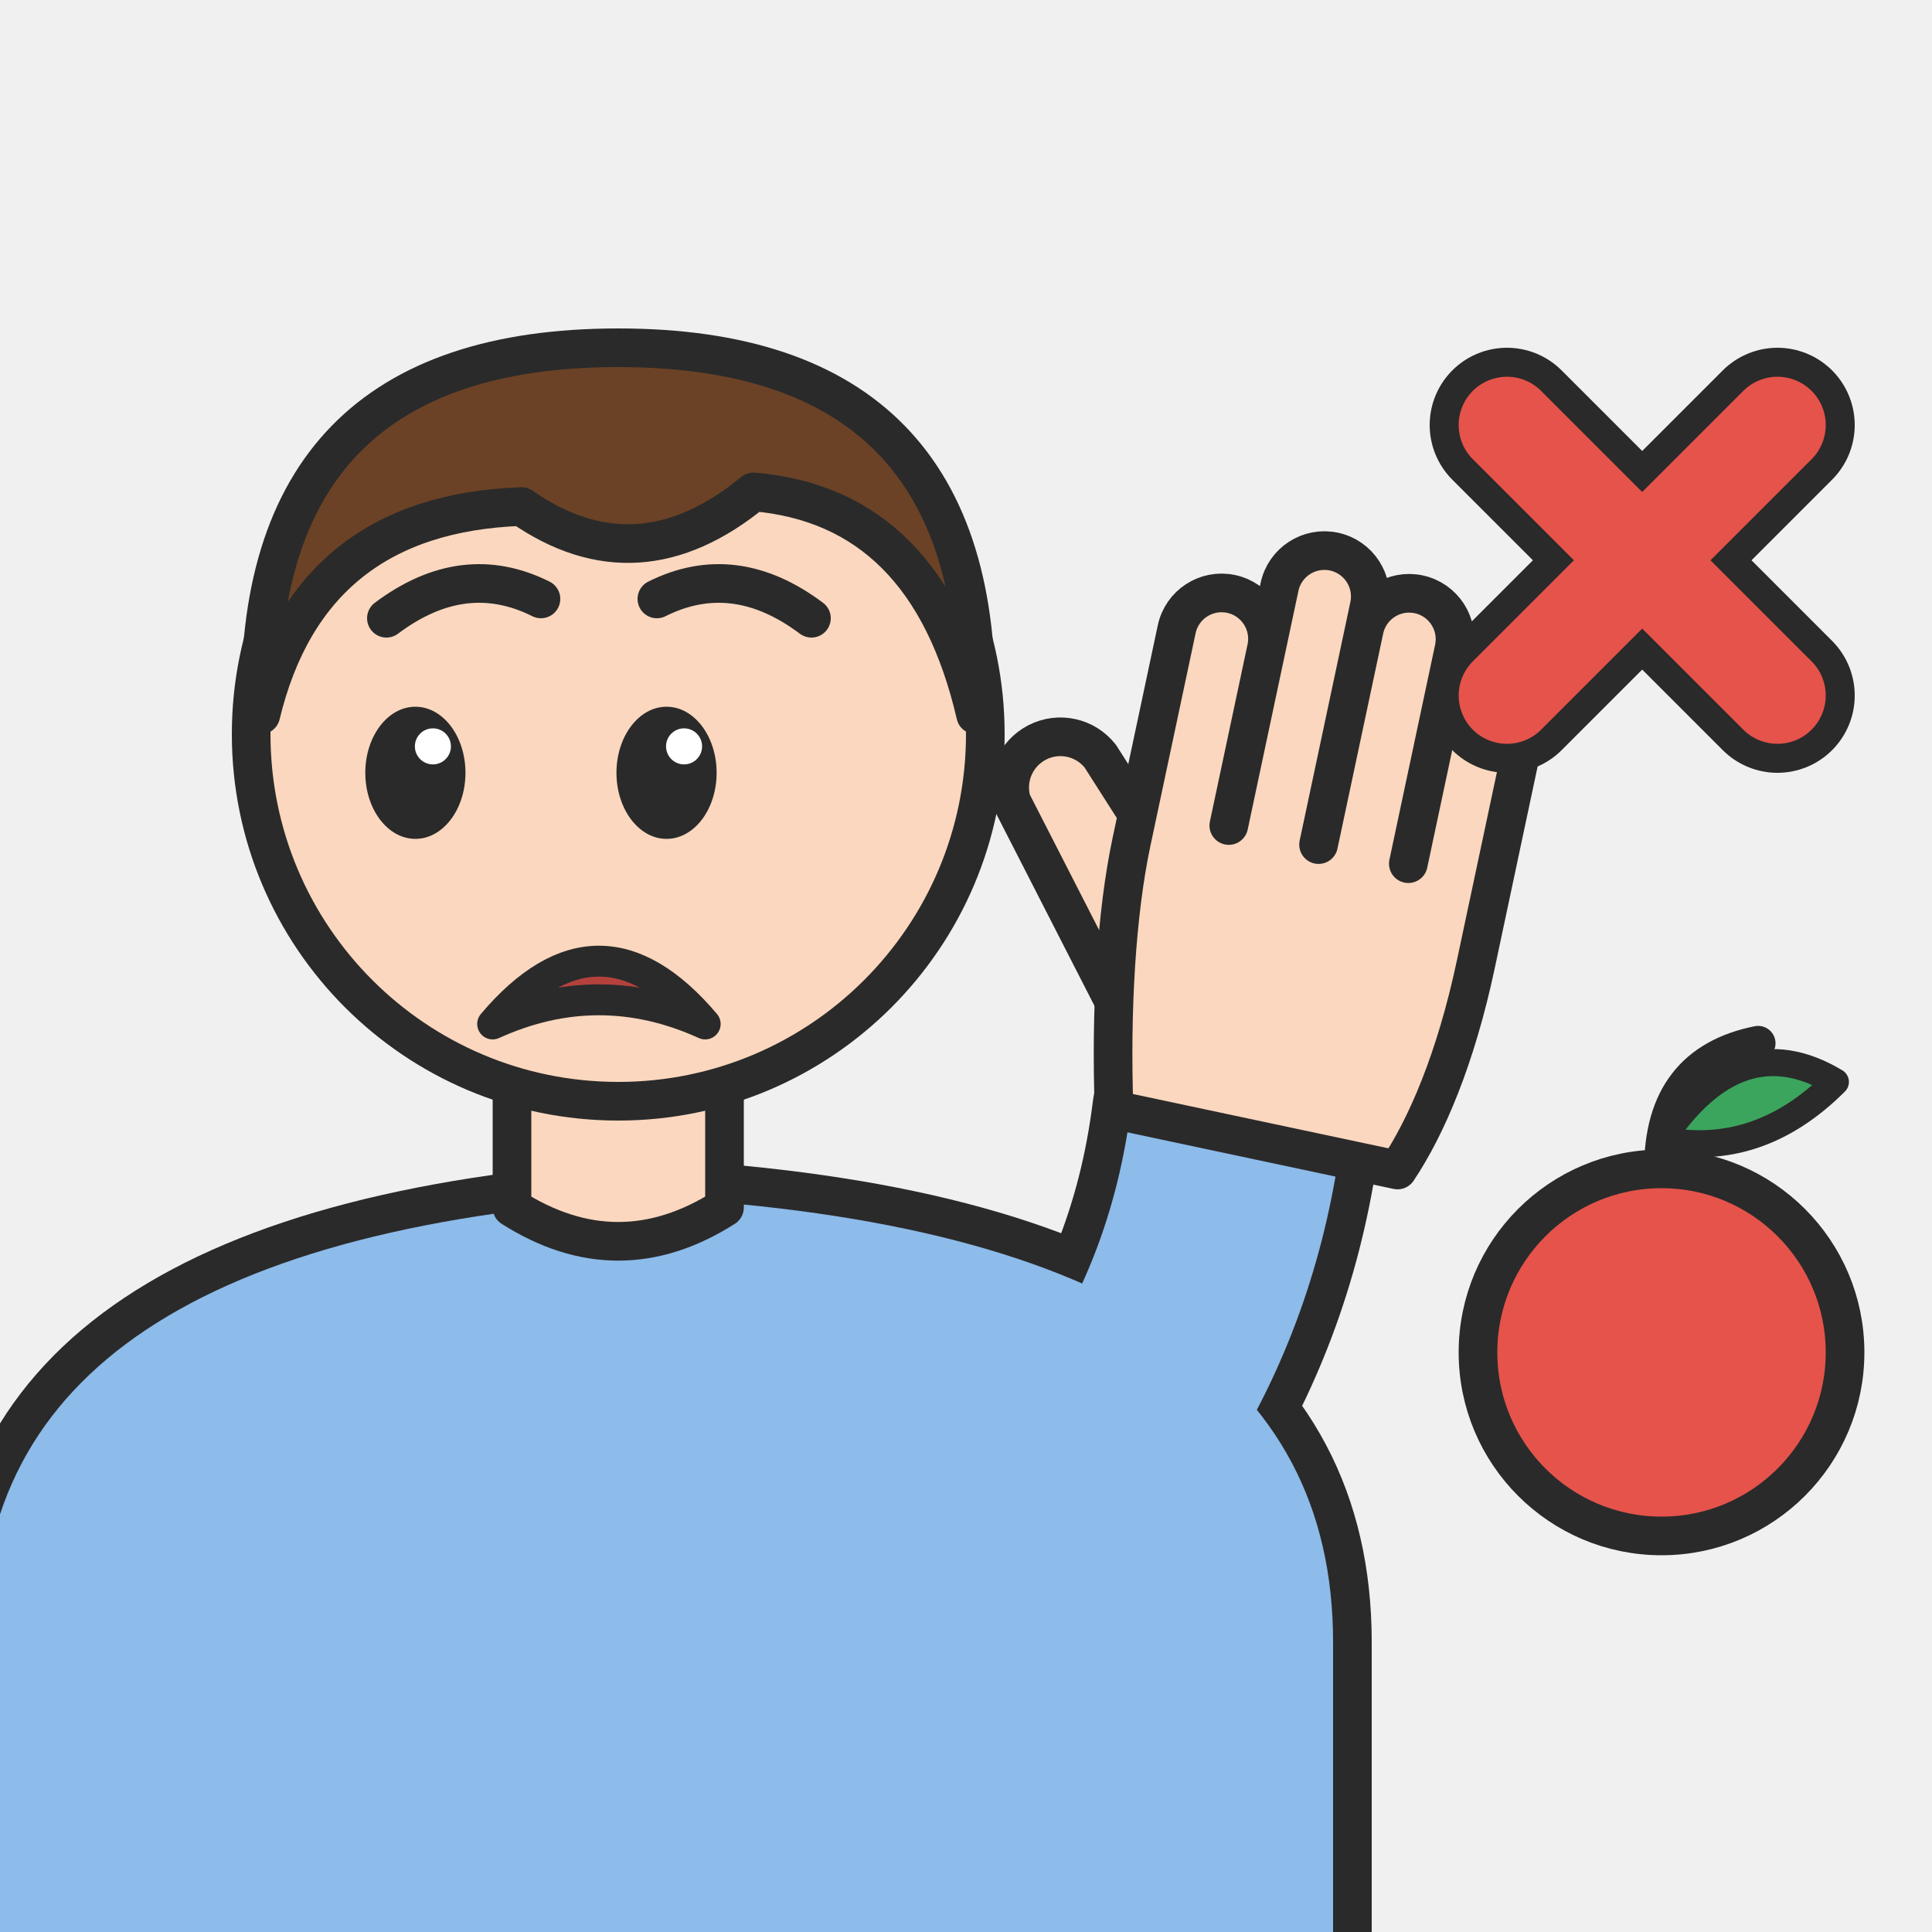
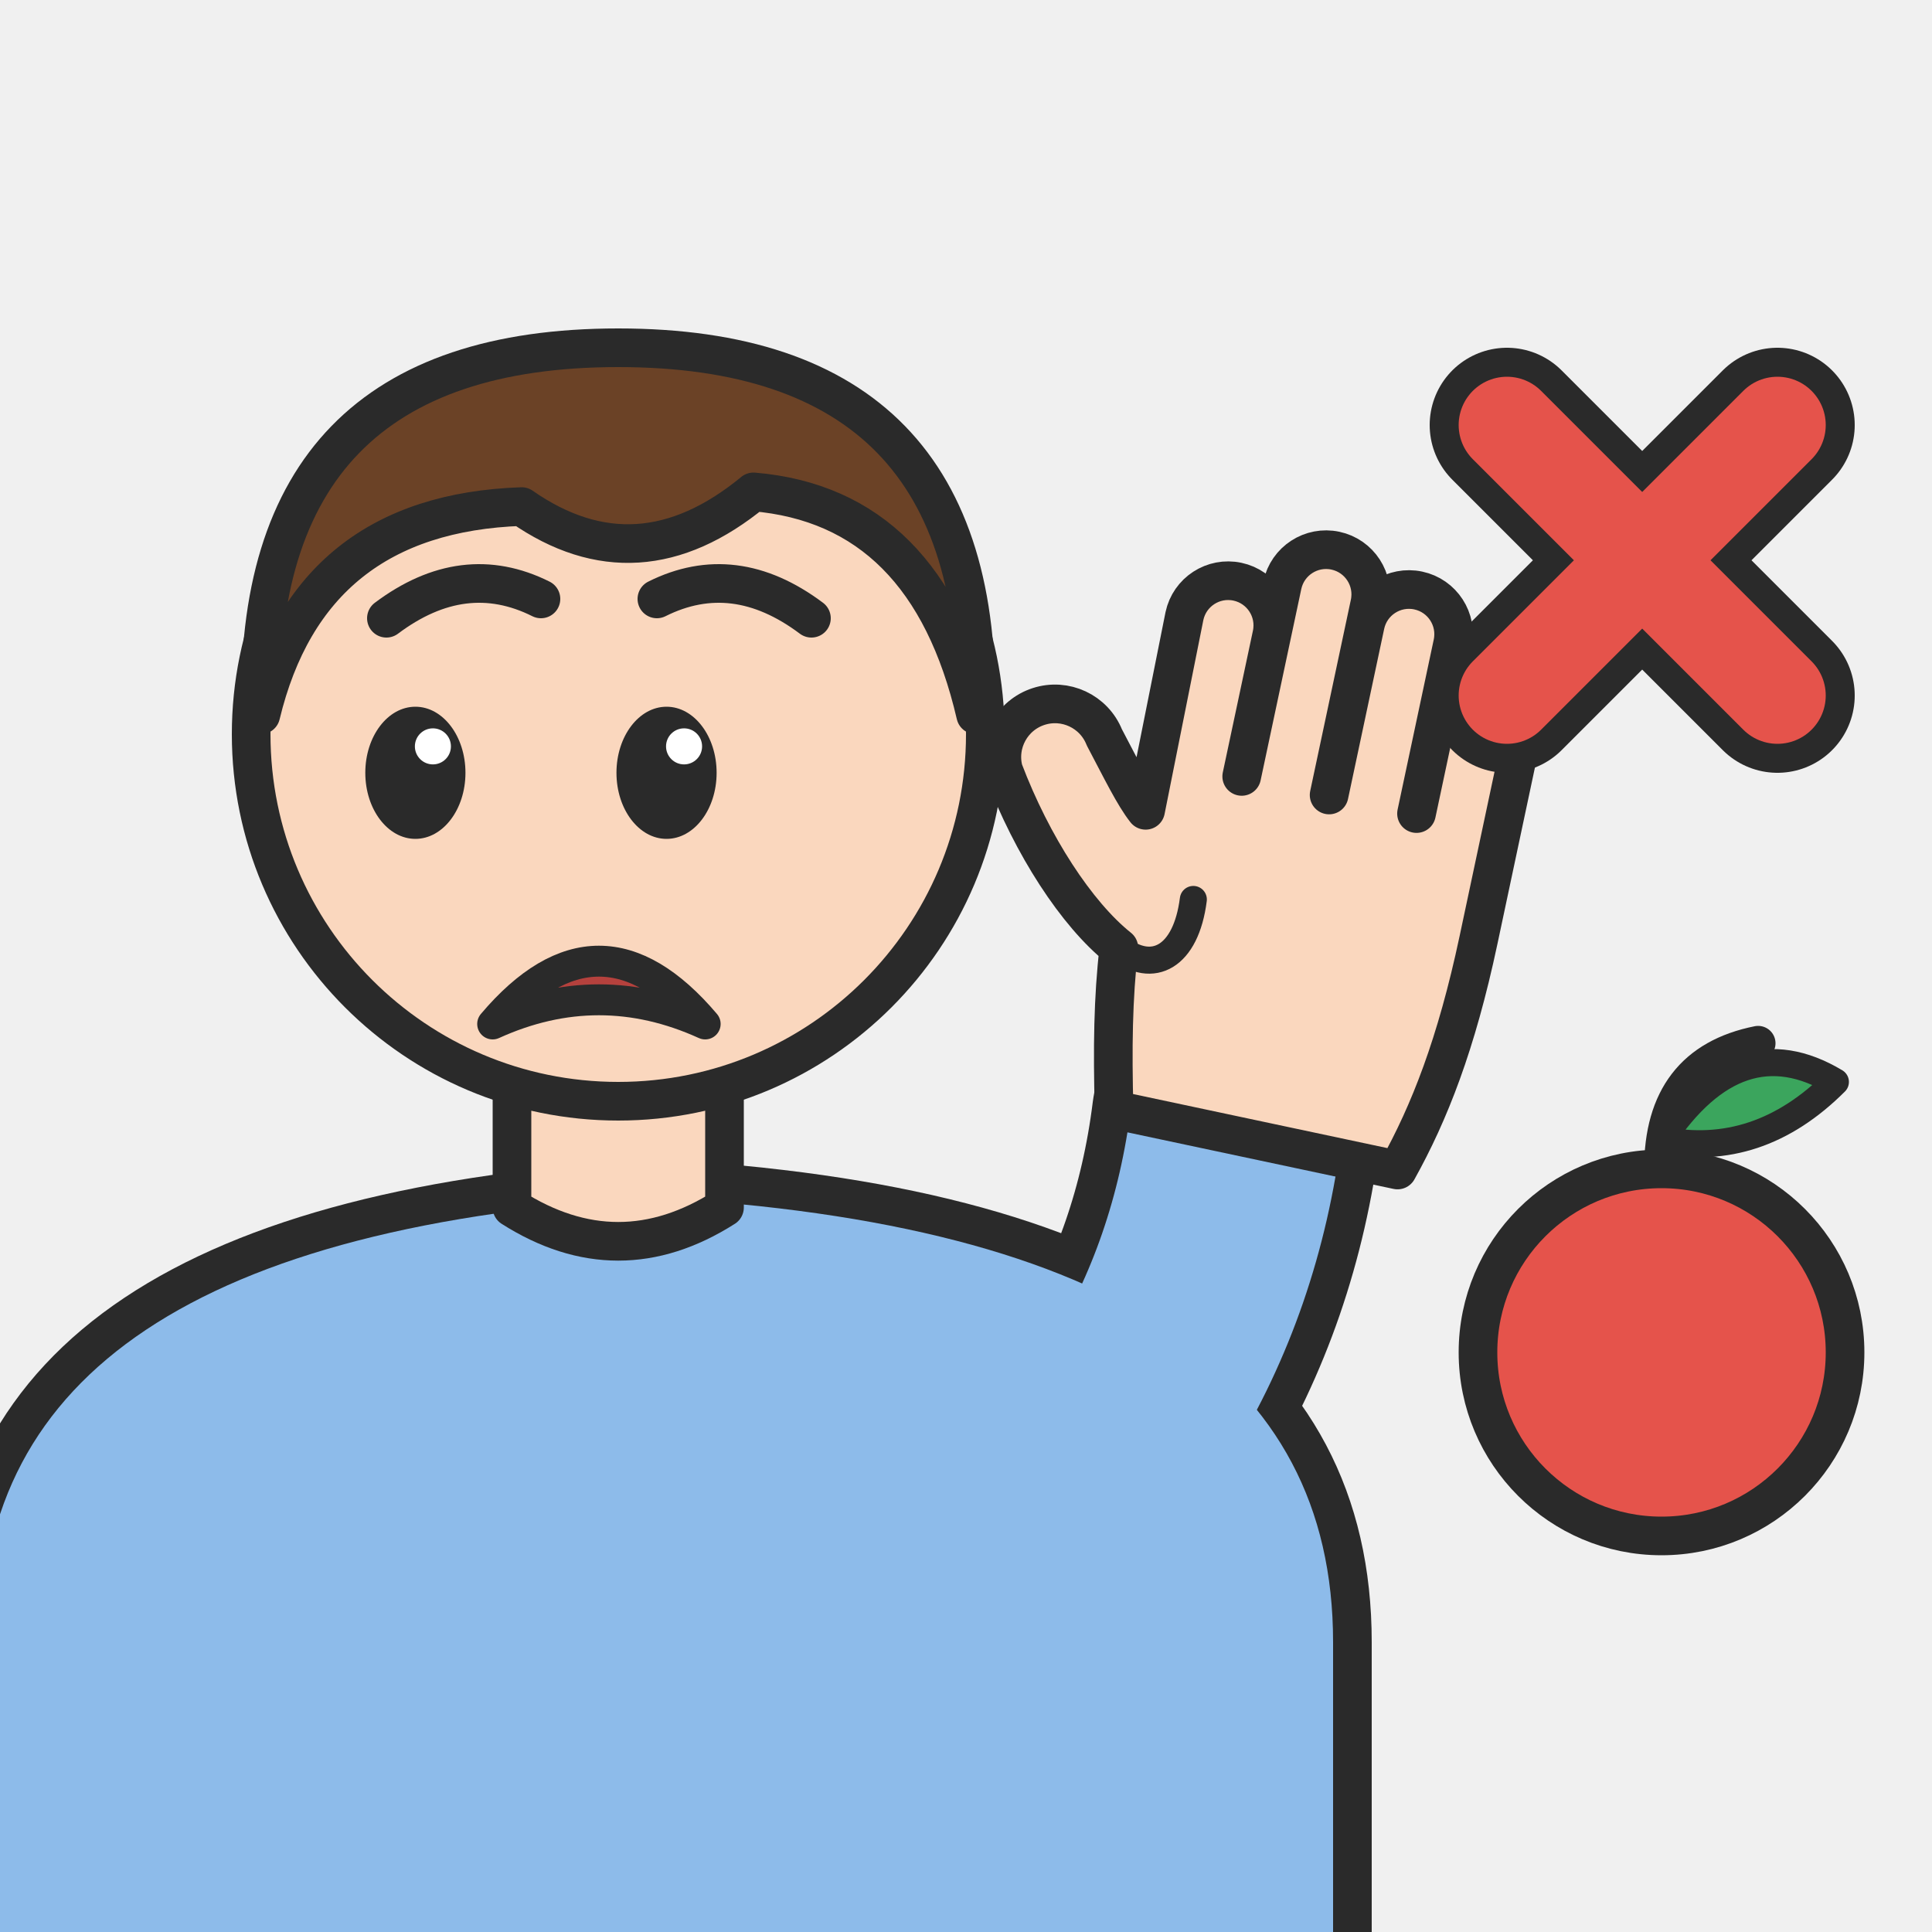
<svg xmlns="http://www.w3.org/2000/svg" viewBox="0 0 100 100" width="512" height="512" stroke-linecap="round" stroke-linejoin="round" role="img" aria-label="nechcem">
  <path d="M48 84 Q62 74 64 58" fill="none" stroke="#2A2A2A" stroke-width="15" />
  <path d="M-2 104 V85 Q-2 63 34 61 Q70 63 70 85 V104 Z" fill="#8DBBEA" stroke="#2A2A2A" stroke-width="2" />
  <path d="M48 84 Q62 74 64 58" fill="none" stroke="#8DBBEA" stroke-width="11" />
  <path d="M26.5 53 V62.5 Q32 66.0 37.5 62.5 V53" fill="#FAD7BE" stroke="#2A2A2A" stroke-width="2" />
  <circle cx="32" cy="38" r="19" fill="#FAD7BE" stroke="#2A2A2A" stroke-width="2" />
  <path d="M13.5 37 Q13 18 32 18 Q51 18 50.5 37 Q48 26.22 39 25.46 Q33 30.4 27 26.22 Q16 26.6 13.5 37 Z" fill="#6B4226" stroke="#2A2A2A" stroke-width="2" />
  <path d="M20 32 Q24 29 28 31" fill="none" stroke="#2A2A2A" stroke-width="2" />
  <path d="M34 31 Q38 29 42 32" fill="none" stroke="#2A2A2A" stroke-width="2" />
  <ellipse cx="21.5" cy="40.0" rx="2.592" ry="3.42" fill="#2A2A2A" stroke="#2A2A2A" stroke-width="0" />
  <circle cx="22.407" cy="38.632" r="0.933" fill="#FFFFFF" stroke="#2A2A2A" stroke-width="0" />
  <ellipse cx="34.5" cy="40.0" rx="2.592" ry="3.42" fill="#2A2A2A" stroke="#2A2A2A" stroke-width="0" />
  <circle cx="35.407" cy="38.632" r="0.933" fill="#FFFFFF" stroke="#2A2A2A" stroke-width="0" />
  <path d="M25.5 53 Q31 46.5 36.5 53 Q31 50.5 25.5 53 Z" fill="#B5413D" stroke="#2A2A2A" stroke-width="1.6" />
  <g transform="translate(65 59) rotate(12) scale(1.25 1.25)">
-     <path d="M-5 -2 L-12.8 -11.6 A2.1 2.1 0 0 1 -9.6 -14.2 L-3.5 -8 Z" fill="#FAD7BE" stroke="#2A2A2A" stroke-width="1.6" />
-     <path d="M-6 0 C-7 -4 -7.6 -8 -7.6 -11 L-7.6 -20 A1.9 1.9 0 0 1 -3.8 -20 L-3.8 -12.5 L-3.8 -22.6 A1.9 1.9 0 0 1 0 -22.6 L0 -12.5 L0 -21.6 A1.9 1.9 0 0 1 3.8 -21.6 L3.8 -12.5 L3.8 -18.4 A1.8 1.8 0 0 1 7.4 -18.4 L7.4 -9 C7.4 -5 6.8 -2 6 0 Z" fill="#FAD7BE" stroke="#2A2A2A" stroke-width="1.6" />
+     <path d="M-6 0 C-6.6 -2.5 -7 -4.5 -7.2 -6.6 C-9.2 -7.6 -11.6 -10 -13.4 -12.8 A2.2 2.2 0 0 1 -9.6 -15 C-8.6 -13.8 -7.9 -12.9 -7.3 -12.4 L-7.4 -20.6 A1.85 1.85 0 0 1 -3.7 -20.6 L-3.7 -14.6 L-3.7 -22.7 A1.85 1.85 0 0 1 0 -22.7 L0 -14.6 L0 -21.8 A1.85 1.85 0 0 1 3.7 -21.8 L3.7 -14.6 L3.7 -18.6 A1.8 1.8 0 0 1 7.3 -18.6 L7.3 -10 C7.3 -5.6 6.8 -2.6 6 0 Z" fill="#FAD7BE" stroke="#2A2A2A" stroke-width="1.6" />
+     <path d="M-7.2 -6.6 C-5.6 -5.8 -4.4 -6.8 -4.6 -9.2" fill="none" stroke="#2A2A2A" stroke-width="1.12" />
  </g>
  <circle cx="86" cy="70" r="9.5" fill="#E5534B" stroke="#2A2A2A" stroke-width="2" />
  <path d="M86 60.5 Q86 55 91 54" fill="none" stroke="#2A2A2A" stroke-width="1.8" />
  <path d="M86 59 Q90 53 95 56 Q91 60 86 59 Z" fill="#3BA55D" stroke="#2A2A2A" stroke-width="1.4" />
  <path d="M78 22 L92 36 M92 22 L78 36" fill="none" stroke="#2A2A2A" stroke-width="8" />
  <path d="M78 22 L92 36 M92 22 L78 36" fill="none" stroke="#E5534B" stroke-width="5" />
</svg>
